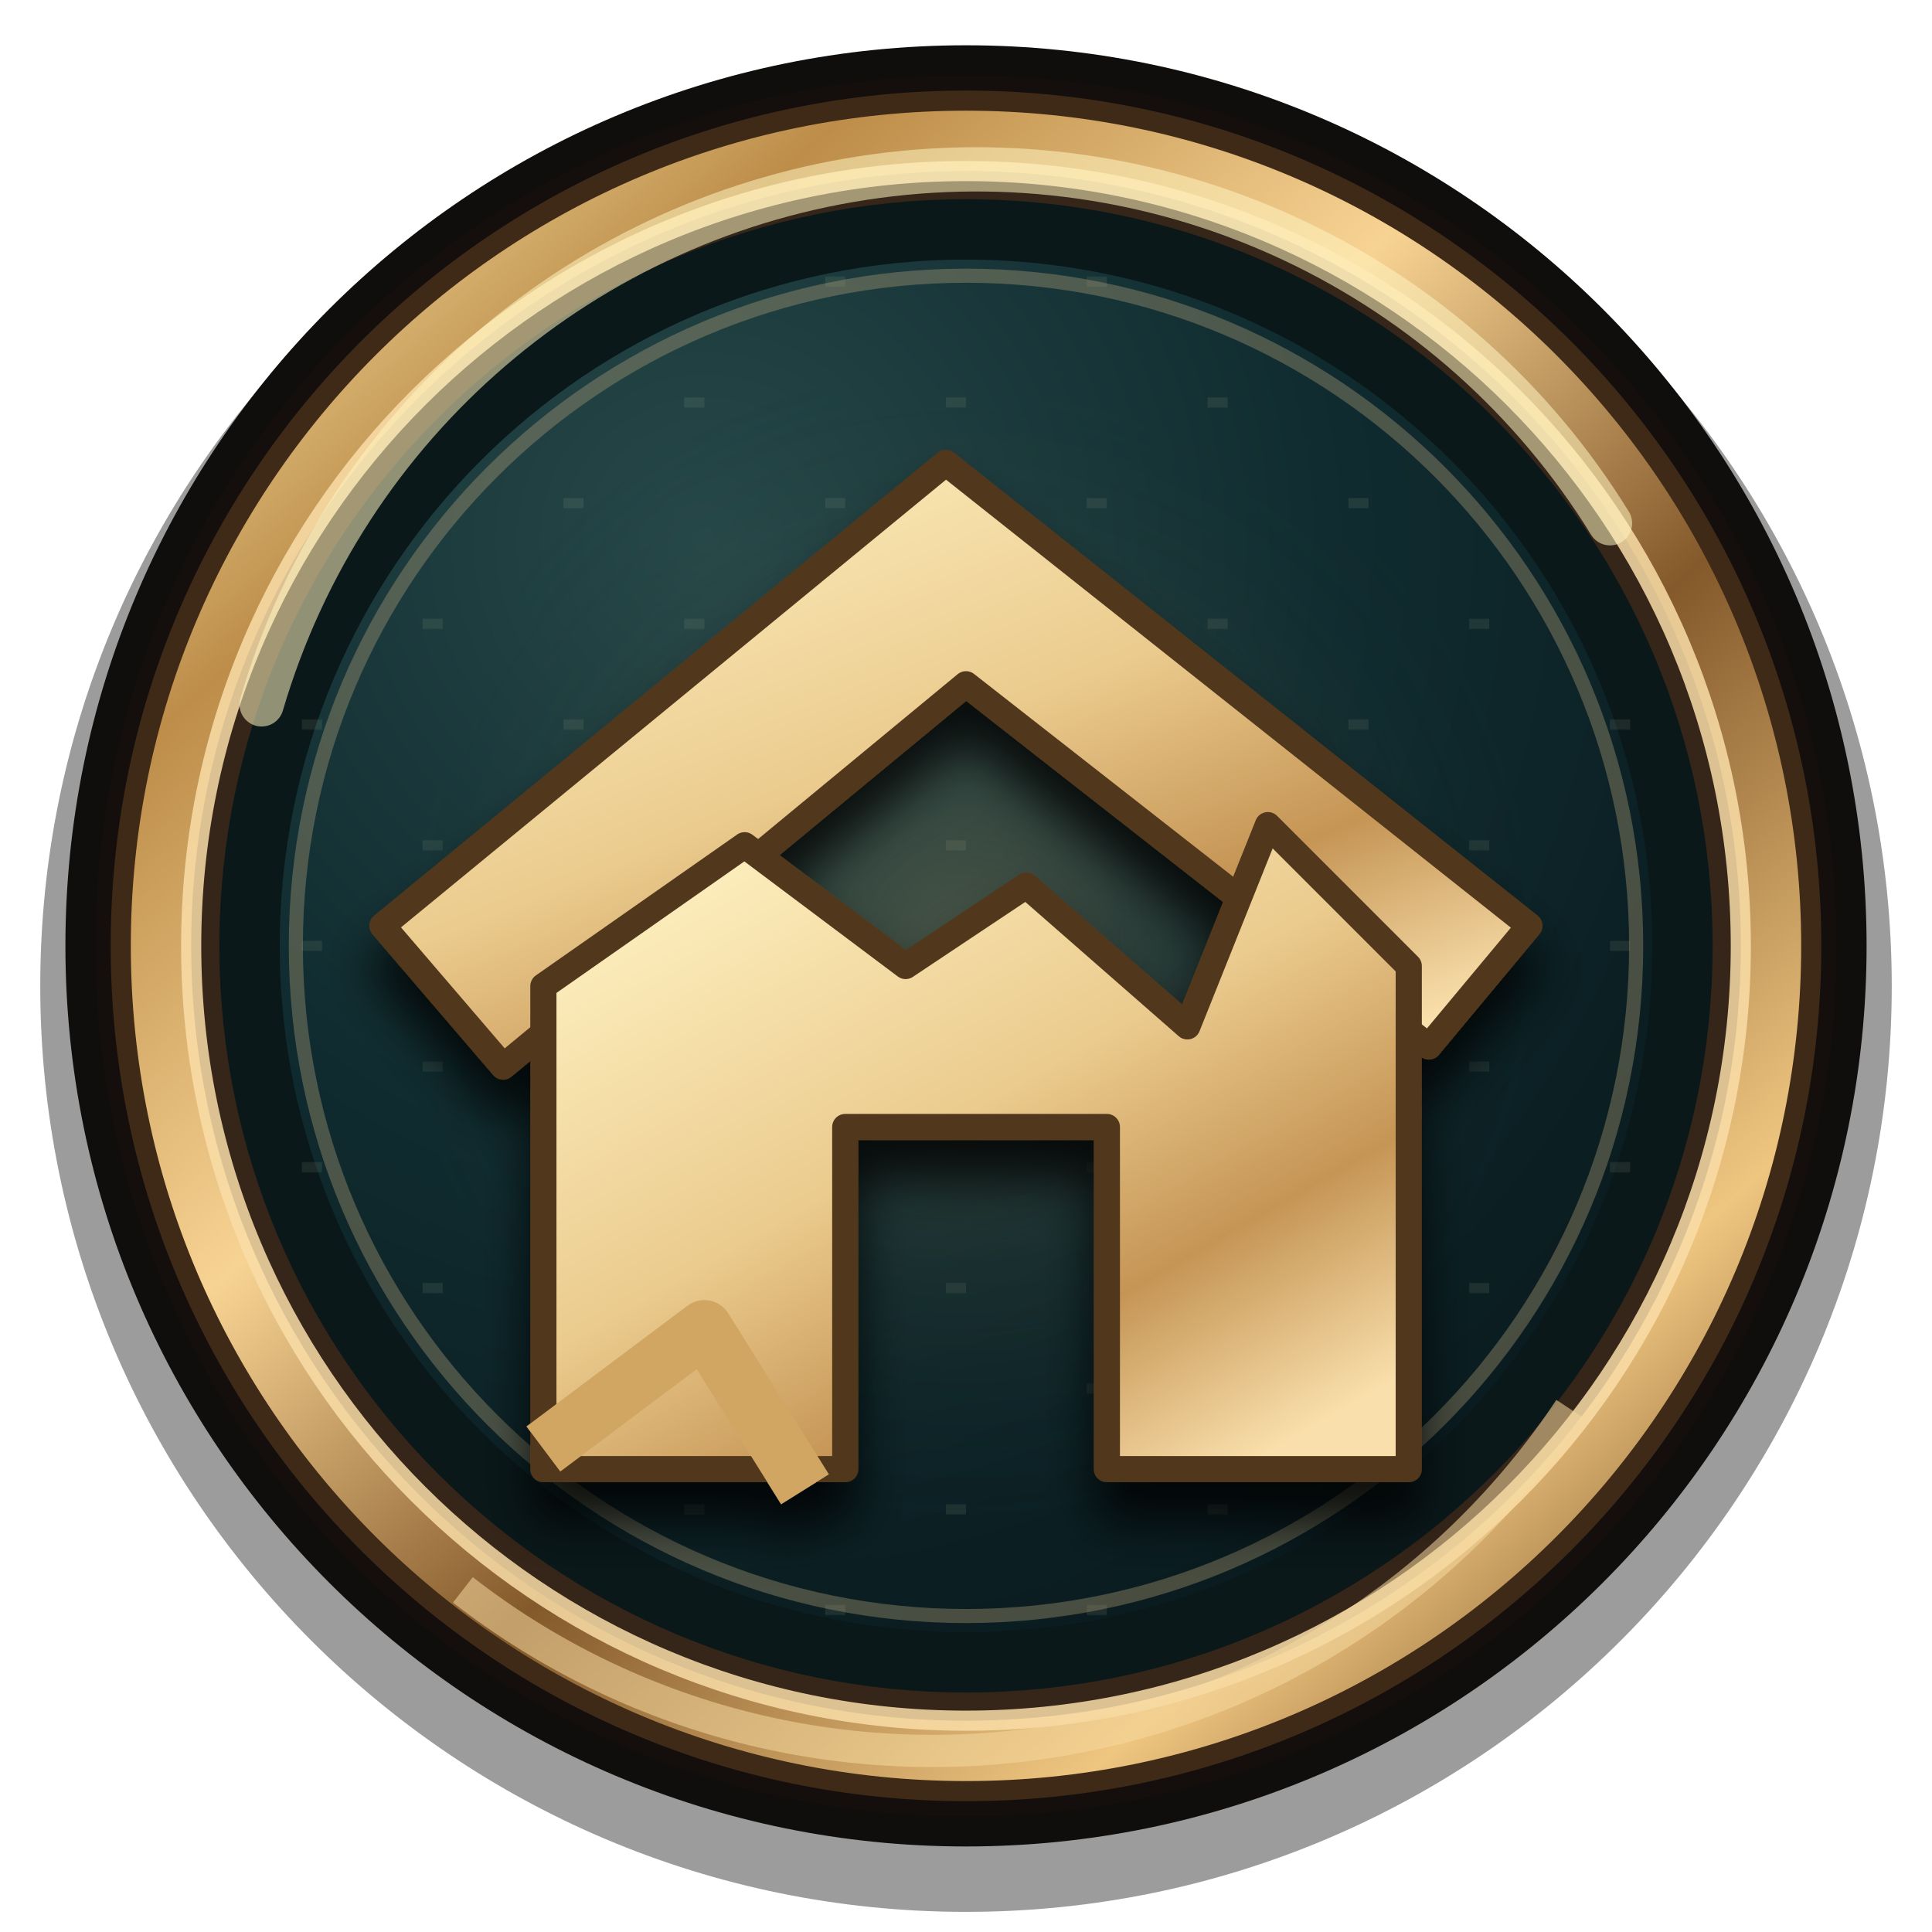
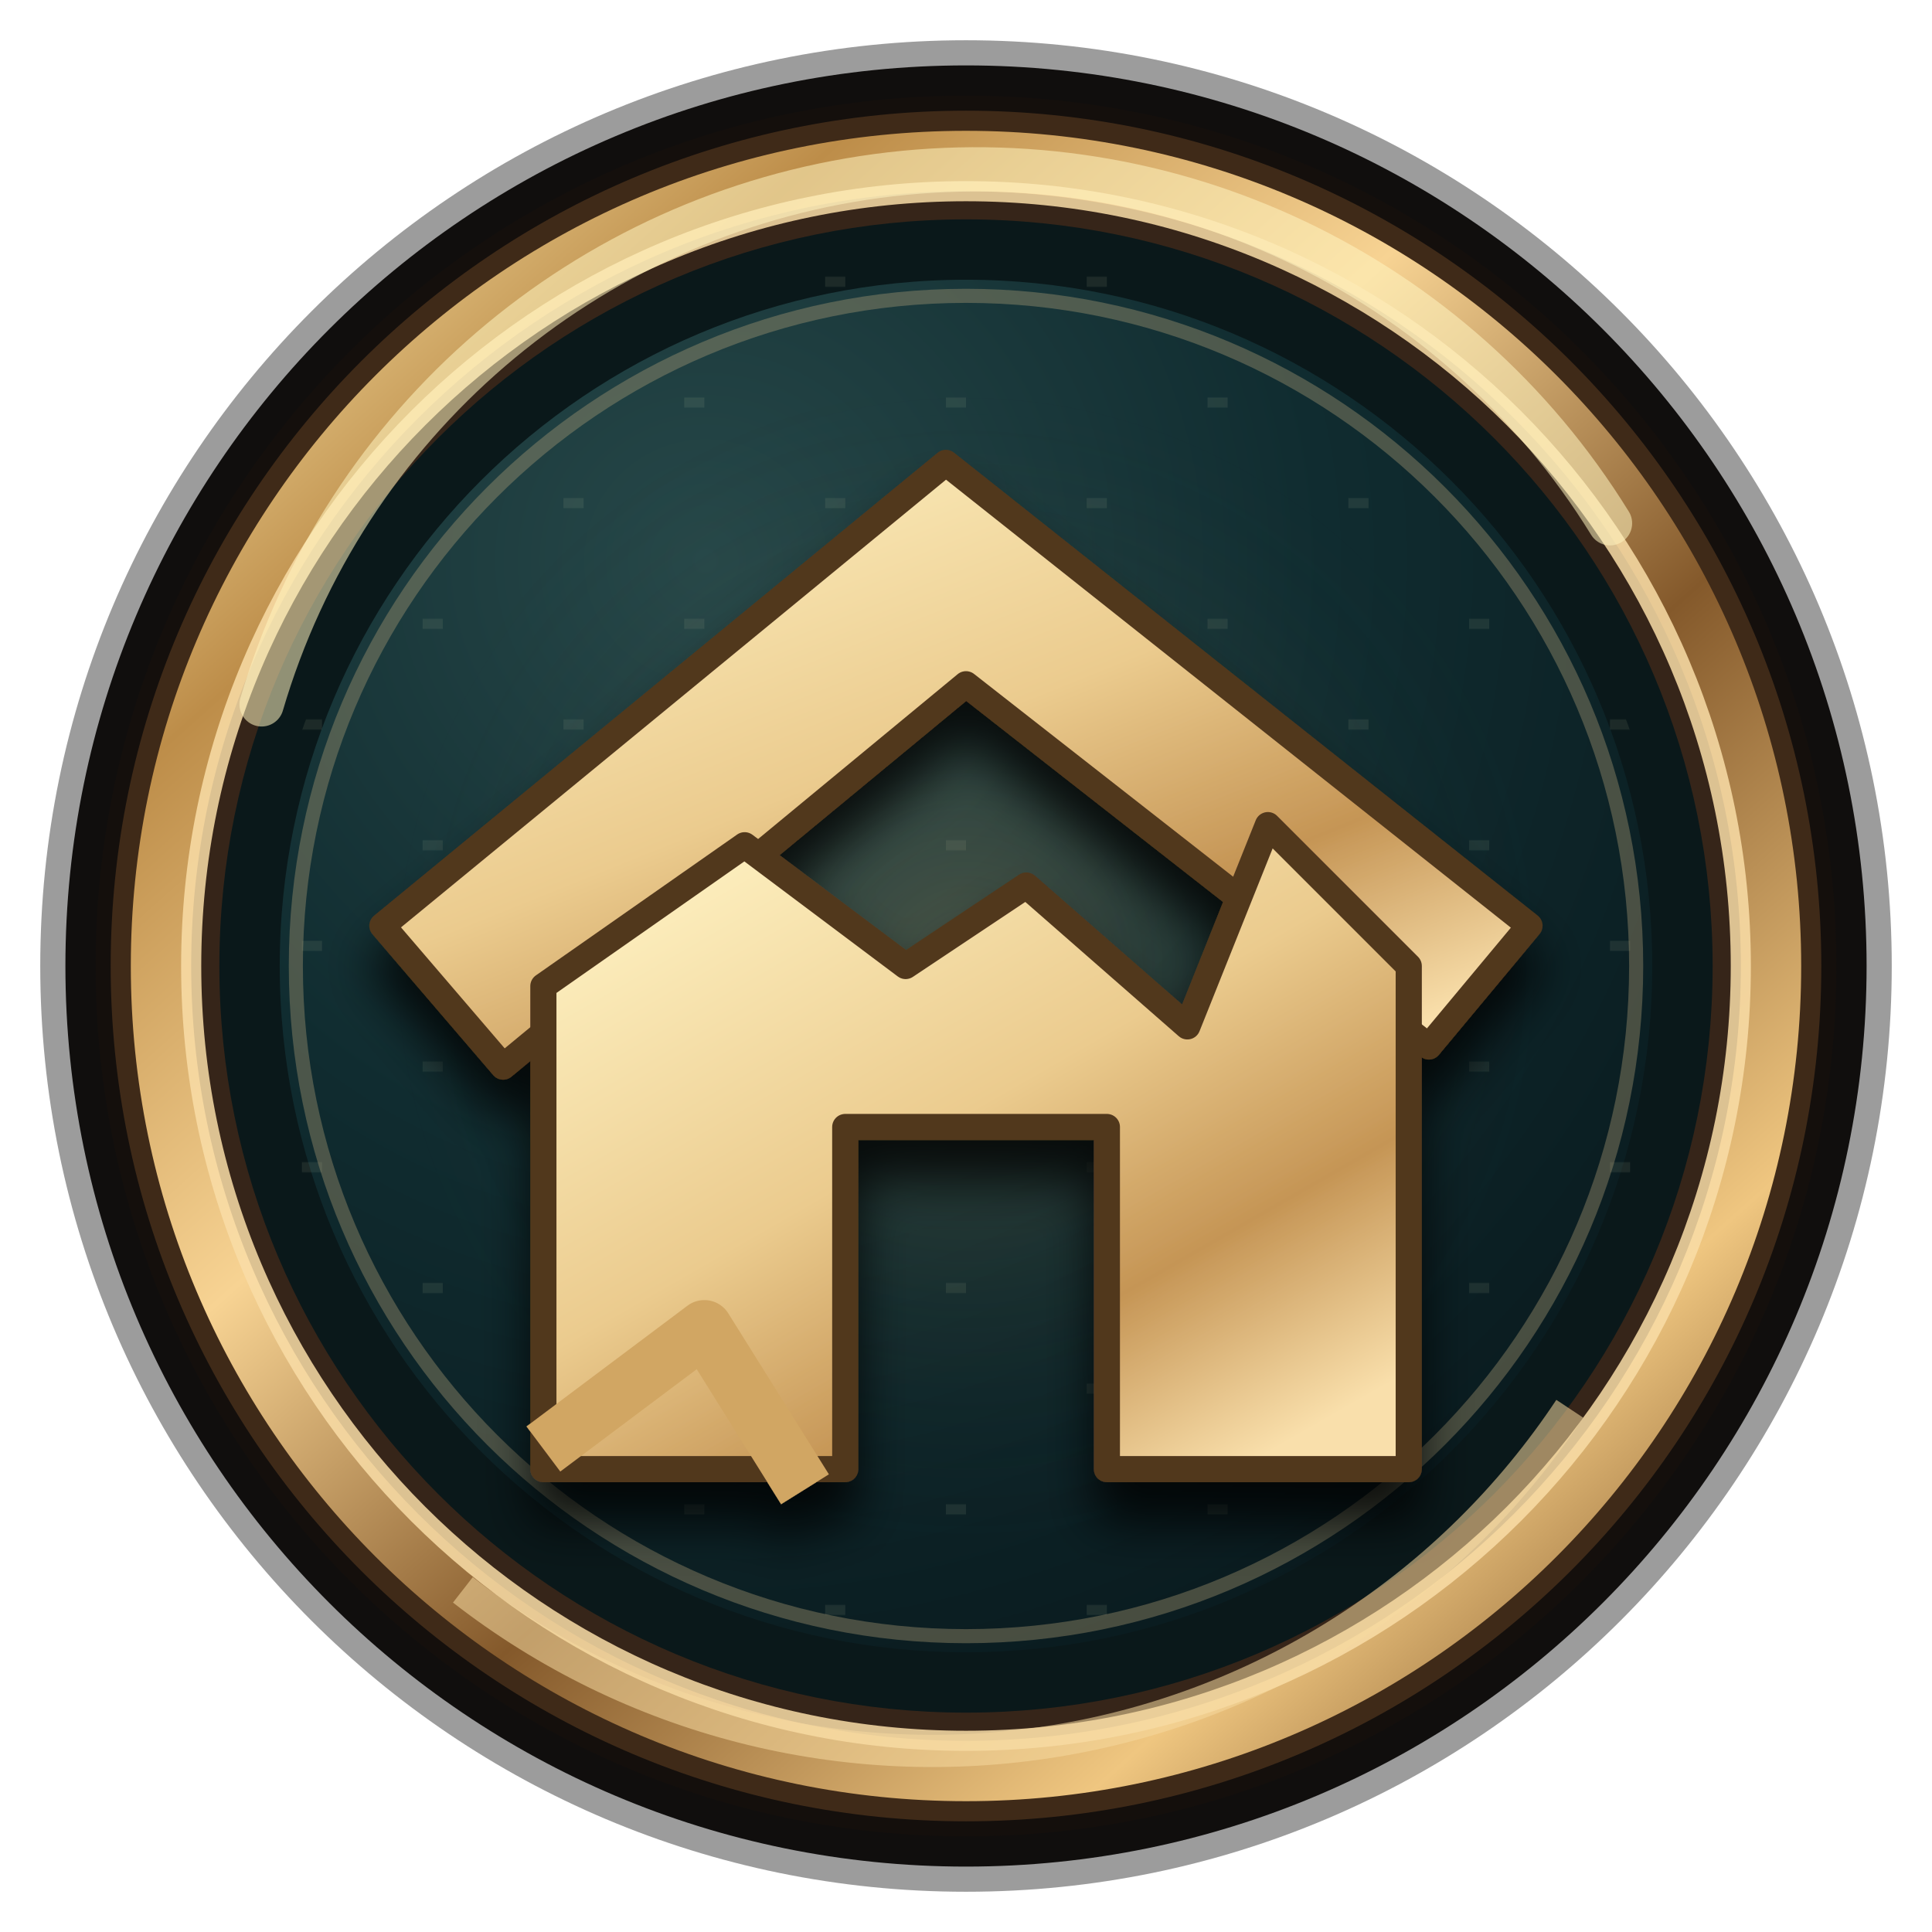
<svg xmlns="http://www.w3.org/2000/svg" viewBox="0 0 96 96" role="img" aria-label="무너진 주택">
  <defs>
    <linearGradient id="rim" x1=".09" y1=".02" x2=".94" y2=".97">
      <stop stop-color="#f8e2a5" />
      <stop offset=".17" stop-color="#bd8d49" />
      <stop offset=".38" stop-color="#f7d393" />
      <stop offset=".59" stop-color="#84592b" />
      <stop offset=".82" stop-color="#efc680" />
      <stop offset="1" stop-color="#71481f" />
    </linearGradient>
    <radialGradient id="enamel" cx=".32" cy=".22" r=".93">
      <stop stop-color="#274849" />
      <stop offset=".46" stop-color="#102c30" />
      <stop offset="1" stop-color="#08161a" />
    </radialGradient>
    <linearGradient id="goldGlyph" x1=".08" y1=".05" x2=".81" y2="1">
      <stop stop-color="#fff3c4" />
      <stop offset=".47" stop-color="#ebcb8e" />
      <stop offset=".75" stop-color="#c59555" />
      <stop offset="1" stop-color="#f9dfab" />
    </linearGradient>
    <radialGradient id="glow">
      <stop stop-color="#cda76b" stop-opacity=".28" />
      <stop offset="1" stop-color="#102c30" stop-opacity="0" />
    </radialGradient>
    <filter id="shadow" x="-20%" y="-20%" width="140%" height="145%">
      <feDropShadow dx="0" dy="2" stdDeviation="1.2" flood-color="#000" flood-opacity=".8" />
    </filter>
    <pattern id="grain" width="13" height="11" patternUnits="userSpaceOnUse">
      <path d="M2 3h1M8 9h1" stroke="#b8c1a0" stroke-opacity=".11" stroke-width=".5" />
    </pattern>
  </defs>
-   <circle cx="48" cy="49" r="46" fill="#000" opacity=".39" />
-   <circle cx="48" cy="47" r="44" fill="#140f0c" stroke="#100e0d" stroke-width="1.5" />
-   <circle cx="48" cy="47" r="42" fill="url(#rim)" stroke="#3f2a18" stroke-width="1" />
-   <circle cx="48" cy="47" r="38.5" fill="#362519" stroke="#f9dda7" stroke-opacity=".85" stroke-width="1" />
-   <circle cx="48" cy="47" r="35.6" fill="url(#enamel)" stroke="#0a181a" stroke-width="3" />
-   <circle cx="48" cy="47" r="35" fill="url(#grain)" />
-   <circle cx="48" cy="47" r="33.3" fill="none" stroke="#b9a47c" stroke-opacity=".36" stroke-width=".7" />
-   <circle cx="48" cy="47" r="29" fill="url(#glow)" />
+   <circle cx="48" cy="48" r="46" fill="#000" opacity=".39" />
+   <circle cx="48" cy="48" r="44" fill="#140f0c" stroke="#100e0d" stroke-width="1.5" />
+   <circle cx="48" cy="48" r="42" fill="url(#rim)" stroke="#3f2a18" stroke-width="1" />
+   <circle cx="48" cy="48" r="38.5" fill="#362519" stroke="#f9dda7" stroke-opacity=".85" stroke-width="1" />
+   <circle cx="48" cy="48" r="35.6" fill="url(#enamel)" stroke="#0a181a" stroke-width="3" />
+   <circle cx="48" cy="48" r="35" fill="url(#grain)" />
+   <circle cx="48" cy="48" r="33.3" fill="none" stroke="#b9a47c" stroke-opacity=".36" stroke-width=".7" />
+   <circle cx="48" cy="48" r="29" fill="url(#glow)" />
  <g filter="url(#shadow)" fill="url(#goldGlyph)" stroke="#51371f" stroke-width="1.3" stroke-linejoin="round">
    <path d="M19 46 47 23 76 46 71 52 48 34 25 53Z" />
    <path d="M27 49V73H42V56h13v17h15V48l-7-7-4 10-8-7-6 4-8-6Z" />
    <path d="m27 72 8-6 5 8" fill="none" stroke="#d1a663" stroke-width="2.8" />
  </g>
  <path d="M13 35 A37 37 0 0 1 80 26" fill="none" stroke="#fff4bf" stroke-opacity=".55" stroke-width="2.2" stroke-linecap="round" />
  <path d="M78 70 A38 38 0 0 1 23 79" fill="none" stroke="#f6d89e" stroke-opacity=".55" stroke-width="1.6" />
</svg>
